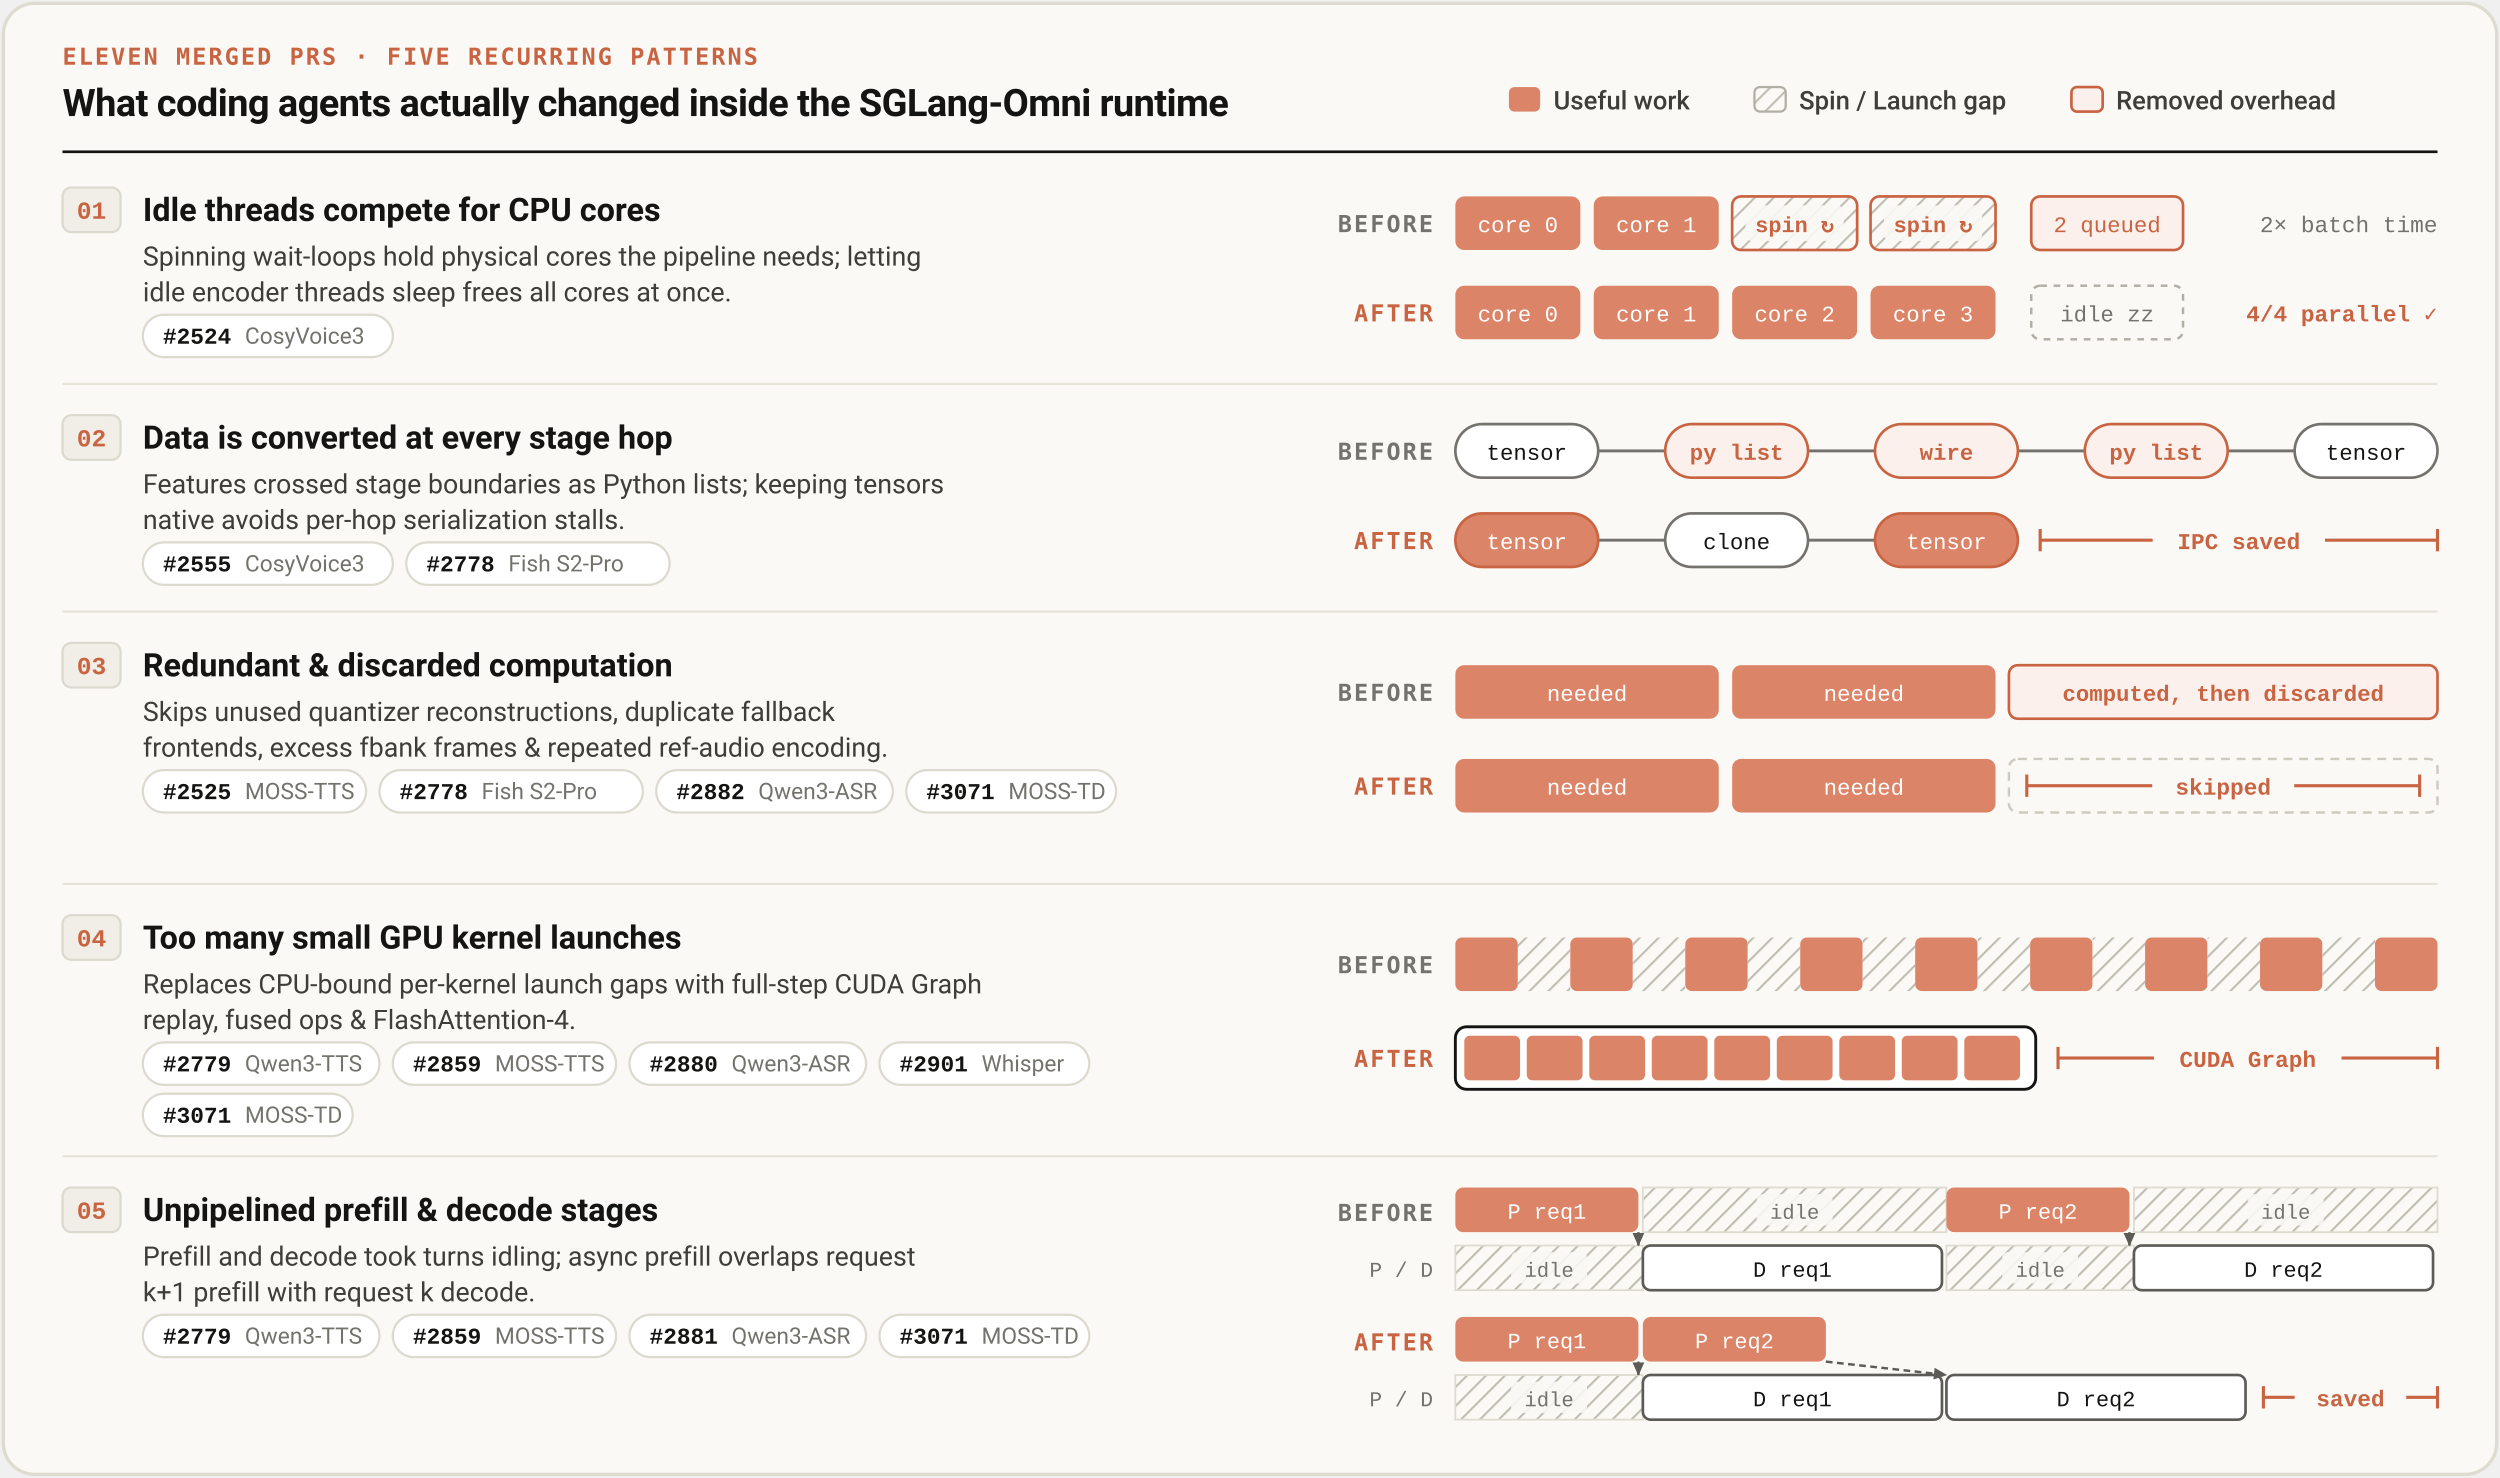
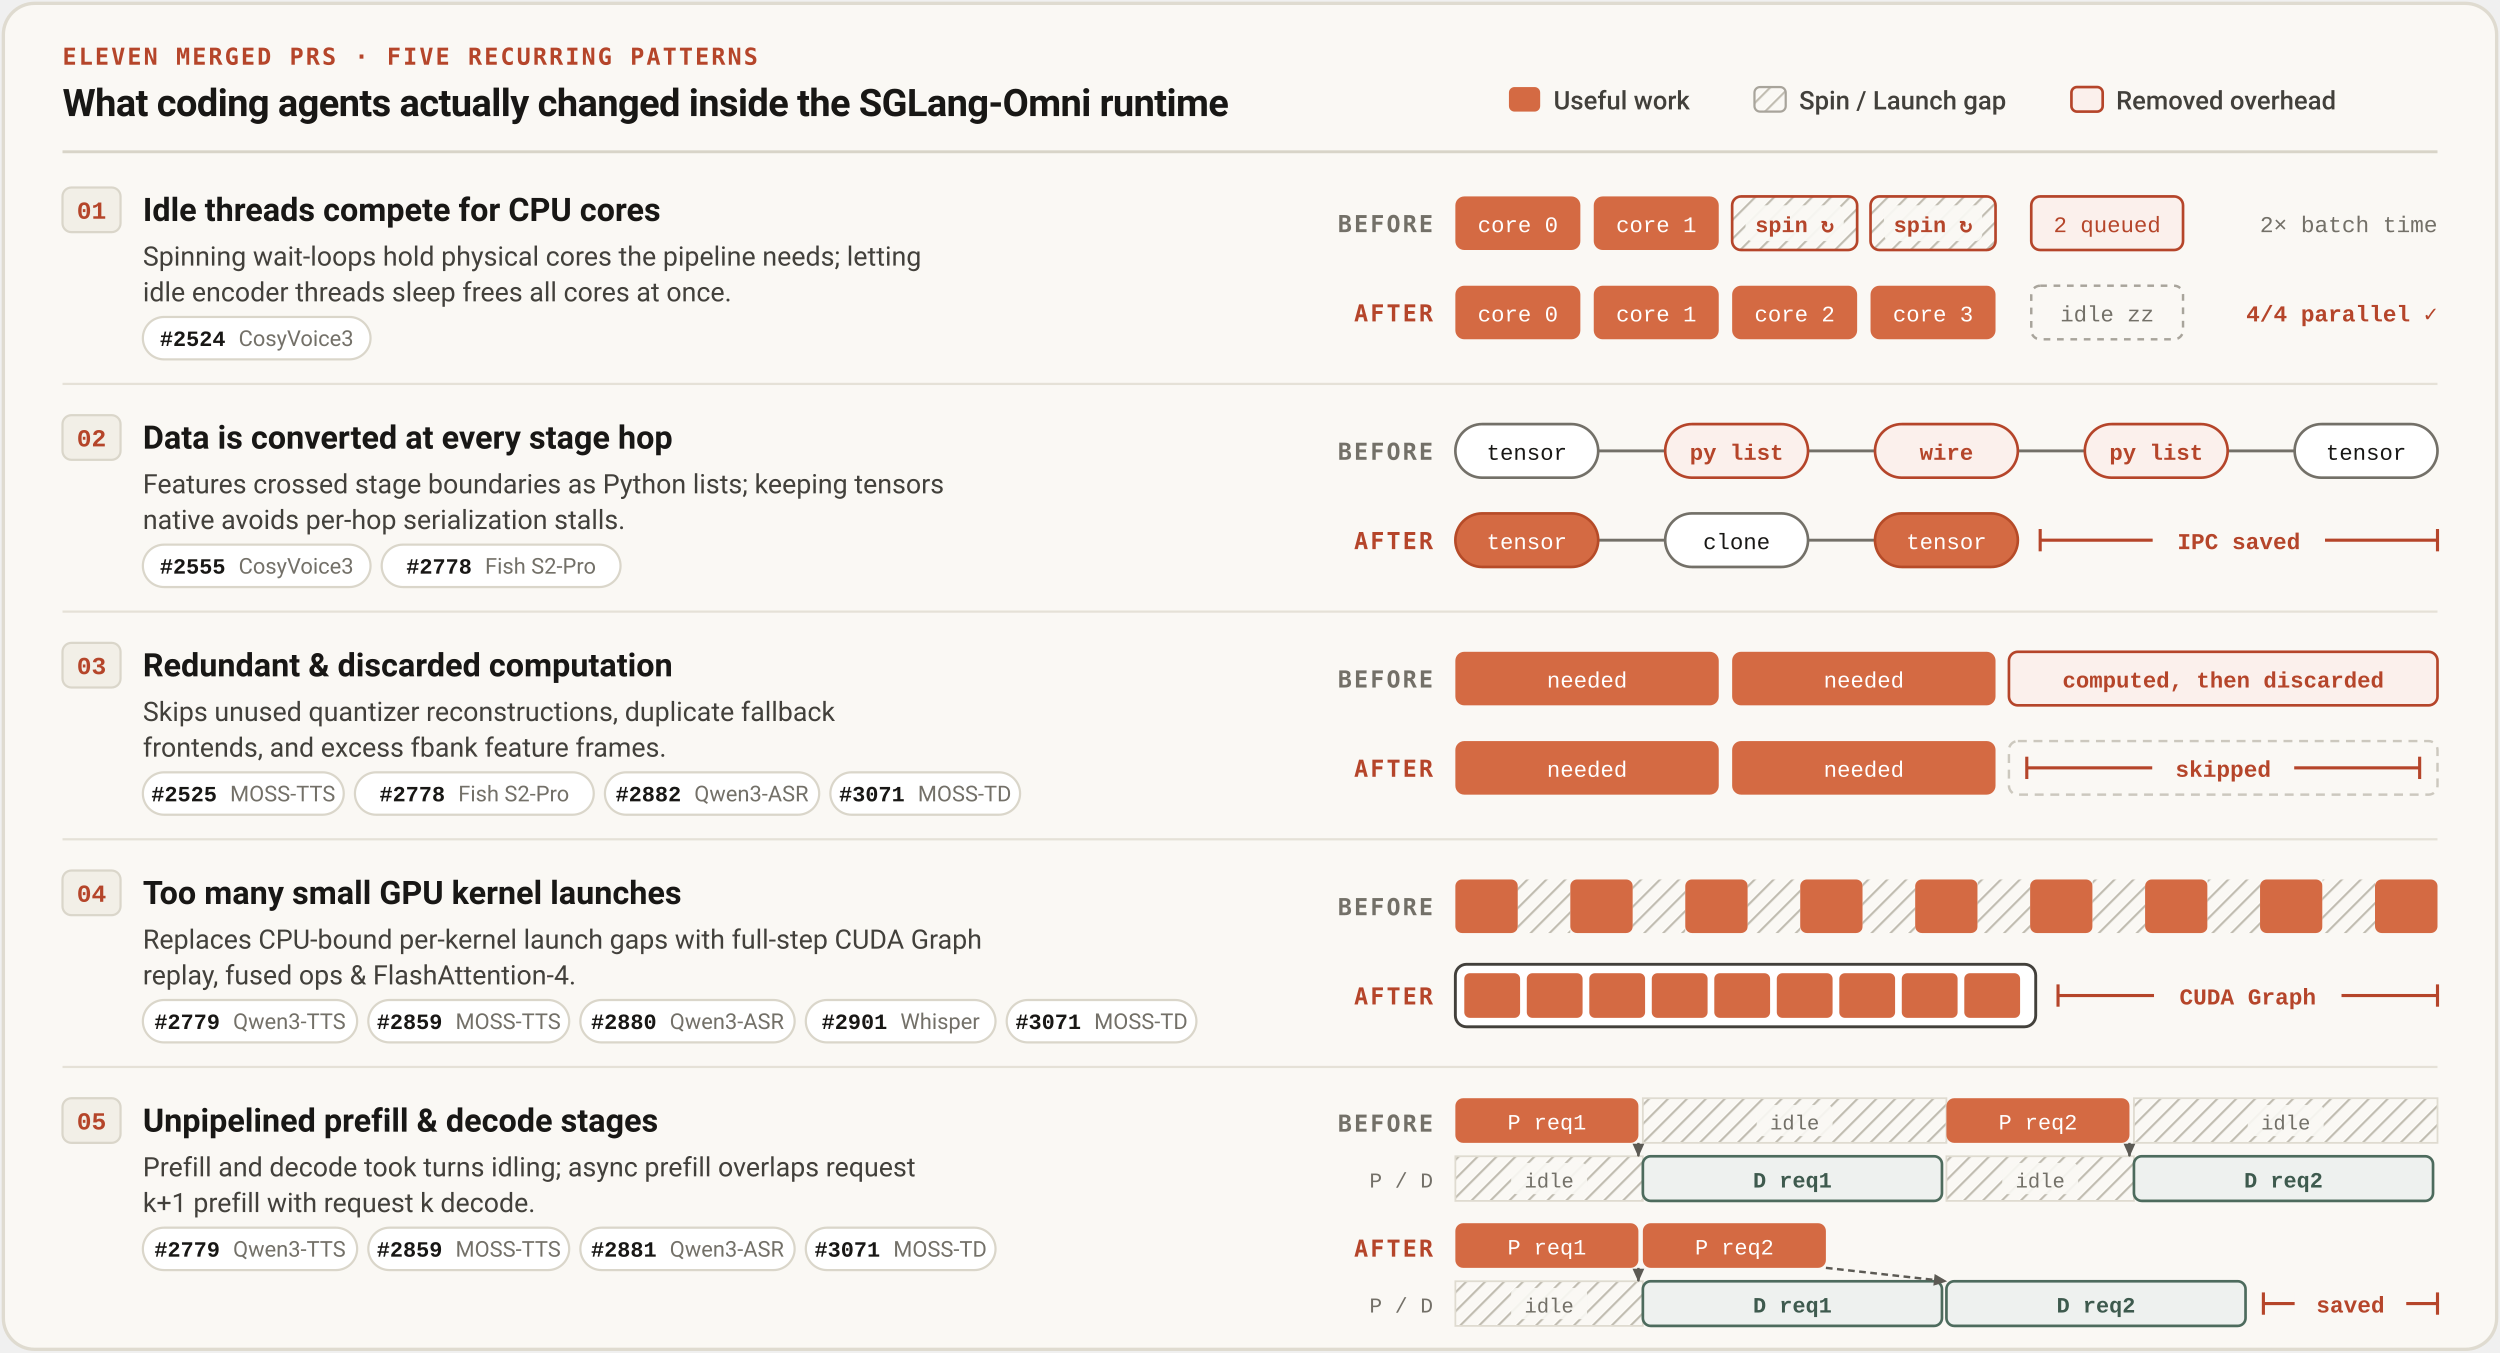
- <svg xmlns="http://www.w3.org/2000/svg" viewBox="0 0 1120 662" width="1120" height="662" role="img" aria-label="Five recurring serving optimization patterns across 11 merged SGLang-Omni PRs">
+ <svg xmlns="http://www.w3.org/2000/svg" viewBox="0 0 1120 606" width="1120" height="606" role="img" aria-label="Five serving optimization patterns across 11 merged SGLang-Omni PRs">
  <defs>
    <style>
    .sans { font-family: -apple-system, BlinkMacSystemFont, "Segoe UI", Roboto, "Helvetica Neue", Arial, sans-serif; }
    .mono { font-family: ui-monospace, SFMono-Regular, "SF Mono", Menlo, Consolas, "Liberation Mono", monospace; }
    .cap  { font-family: ui-monospace, SFMono-Regular, "SF Mono", Menlo, Consolas, monospace; font-size: 10.5px; font-weight: 600; letter-spacing: 0.09em; }
-     .tx   { fill: #141413; }
-     .tx2  { fill: #3d3d3a; }
-     .tx3  { fill: #73726c; }
-     .txr  { fill: #c96442; }
-     .txw  { fill: #ffffff; }
-     .txw2 { fill: #fff4ee; }
+     .tx   { fill: #181715; }
+     .tx2  { fill: #42403B; }
+     .tx3  { fill: #737068; }
+     .txr  { fill: #B5452A; }
+     .txa  { fill: #A66816; }
+     .txm  { fill: #3E5A4E; }
+     .txw  { fill: #FFFFFF; }
+     .txw2 { fill: #FFF3ED; }
    .w4   { font-weight: 400; }
    .w5   { font-weight: 500; }
    .w6   { font-weight: 600; }
    .w7   { font-weight: 700; }
</style>
    <pattern id="hatch" width="6" height="6" patternUnits="userSpaceOnUse" patternTransform="rotate(45)">
-       <rect width="6" height="6" fill="#faf9f5" />
-       <line x1="0" y1="0" x2="0" y2="6" stroke="#c4c1b7" stroke-width="2" />
+       <rect width="6" height="6" fill="#FAF8F4" />
+       <line x1="0" y1="0" x2="0" y2="6" stroke="#C5C1B6" stroke-width="2" />
    </pattern>
    <marker id="p-arr" viewBox="0 0 10 10" refX="8.5" refY="5" markerWidth="6" markerHeight="6" orient="auto">
-       <path d="M0 1L9 5L0 9z" fill="#5c5b56" />
+       <path d="M0 1L9 5L0 9z" fill="#5C5A54" />
    </marker>
  </defs>
-   <rect x="1.5" y="1.5" width="1117" height="659" rx="14" fill="#faf9f5" stroke="#dedbd0" stroke-width="1.5" />
+   <rect x="1.5" y="1.5" width="1117" height="603" rx="14" fill="#FAF8F4" stroke="#DFDBD0" stroke-width="1.5" />
  <text x="28" y="29" class="cap txr">ELEVEN MERGED PRS · FIVE RECURRING PATTERNS</text>
  <text x="28" y="52" class="sans w6 tx" font-size="17" letter-spacing="-0.015em">What coding agents actually changed inside the SGLang-Omni runtime</text>
-   <rect x="676" y="39" width="14" height="11" rx="2.5" fill="#dc8467" />
+   <rect x="676" y="39" width="14" height="11" rx="2.5" fill="#D46A43" />
  <text x="696" y="49" class="sans w5 tx2" font-size="11.5">Useful work</text>
-   <rect x="786" y="39" width="14" height="11" rx="2.5" fill="url(#hatch)" stroke="#b0aea5" stroke-width="1" />
+   <rect x="786" y="39" width="14" height="11" rx="2.5" fill="url(#hatch)" stroke="#A8A49B" stroke-width="1" />
  <text x="806" y="49" class="sans w5 tx2" font-size="11.5">Spin / Launch gap</text>
-   <rect x="928" y="39" width="14" height="11" rx="2.5" fill="#fbf0ec" stroke="#c96442" stroke-width="1.2" />
+   <rect x="928" y="39" width="14" height="11" rx="2.5" fill="#FBF0EC" stroke="#B5452A" stroke-width="1.2" />
  <text x="948" y="49" class="sans w5 tx2" font-size="11.5">Removed overhead</text>
-   <line x1="28" y1="68" x2="1092" y2="68" stroke="#141413" stroke-width="1.2" />
-   <rect x="28" y="84" width="26" height="20" rx="4" fill="#f0eee6" stroke="#dcd9cf" stroke-width="1" />
+   <line x1="28" y1="68" x2="1092" y2="68" stroke="#D8D4C8" stroke-width="1.3" />
+   <rect x="28" y="84" width="26" height="20" rx="4" fill="#F2EFE7" stroke="#DAD6CA" stroke-width="1" />
  <text x="41" y="98" text-anchor="middle" class="mono w6 txr" font-size="11">01</text>
  <text x="64" y="99" class="sans w6 tx" font-size="14.5">Idle threads compete for CPU cores</text>
  <text x="64" y="119" class="sans tx2" font-size="12">Spinning wait-loops hold physical cores the pipeline needs; letting</text>
  <text x="64" y="135" class="sans tx2" font-size="12">idle encoder threads sleep frees all cores at once.</text>
-   <rect x="64" y="141" width="112" height="19" rx="9.5" fill="#ffffff" stroke="#dcd9cf" stroke-width="1" />
-   <text x="73" y="154" class="mono w6 tx" font-size="10.2">#2524 <tspan class="sans w4 tx3" font-size="10.2">CosyVoice3</tspan>
-   </text>
-   <line x1="28" y1="172" x2="1092" y2="172" stroke="#e5e3da" stroke-width="1" />
-   <rect x="28" y="186" width="26" height="20" rx="4" fill="#f0eee6" stroke="#dcd9cf" stroke-width="1" />
+   <rect x="64" y="142" width="102" height="19" rx="9.5" fill="#FFFFFF" stroke="#DAD6CA" stroke-width="1" />
+   <text x="115.0" y="155" text-anchor="middle" class="mono w6 tx" font-size="9.8">#2524 <tspan class="sans w4 tx3" font-size="9.8">CosyVoice3</tspan>
+   </text>
+   <line x1="28" y1="172" x2="1092" y2="172" stroke="#E5E1D7" stroke-width="1" />
+   <rect x="28" y="186" width="26" height="20" rx="4" fill="#F2EFE7" stroke="#DAD6CA" stroke-width="1" />
  <text x="41" y="200" text-anchor="middle" class="mono w6 txr" font-size="11">02</text>
  <text x="64" y="201" class="sans w6 tx" font-size="14.5">Data is converted at every stage hop</text>
  <text x="64" y="221" class="sans tx2" font-size="12">Features crossed stage boundaries as Python lists; keeping tensors</text>
  <text x="64" y="237" class="sans tx2" font-size="12">native avoids per-hop serialization stalls.</text>
-   <rect x="64" y="243" width="112" height="19" rx="9.5" fill="#ffffff" stroke="#dcd9cf" stroke-width="1" />
-   <text x="73" y="256" class="mono w6 tx" font-size="10.2">#2555 <tspan class="sans w4 tx3" font-size="10.2">CosyVoice3</tspan>
-   </text>
-   <rect x="182" y="243" width="118" height="19" rx="9.5" fill="#ffffff" stroke="#dcd9cf" stroke-width="1" />
-   <text x="191" y="256" class="mono w6 tx" font-size="10.2">#2778 <tspan class="sans w4 tx3" font-size="10.2">Fish S2-Pro</tspan>
-   </text>
-   <line x1="28" y1="274" x2="1092" y2="274" stroke="#e5e3da" stroke-width="1" />
-   <rect x="28" y="288" width="26" height="20" rx="4" fill="#f0eee6" stroke="#dcd9cf" stroke-width="1" />
+   <rect x="64" y="244" width="102" height="19" rx="9.5" fill="#FFFFFF" stroke="#DAD6CA" stroke-width="1" />
+   <text x="115.0" y="257" text-anchor="middle" class="mono w6 tx" font-size="9.8">#2555 <tspan class="sans w4 tx3" font-size="9.8">CosyVoice3</tspan>
+   </text>
+   <rect x="171" y="244" width="107" height="19" rx="9.5" fill="#FFFFFF" stroke="#DAD6CA" stroke-width="1" />
+   <text x="224.5" y="257" text-anchor="middle" class="mono w6 tx" font-size="9.8">#2778 <tspan class="sans w4 tx3" font-size="9.8">Fish S2-Pro</tspan>
+   </text>
+   <line x1="28" y1="274" x2="1092" y2="274" stroke="#E5E1D7" stroke-width="1" />
+   <rect x="28" y="288" width="26" height="20" rx="4" fill="#F2EFE7" stroke="#DAD6CA" stroke-width="1" />
  <text x="41" y="302" text-anchor="middle" class="mono w6 txr" font-size="11">03</text>
  <text x="64" y="303" class="sans w6 tx" font-size="14.5">Redundant &amp; discarded computation</text>
  <text x="64" y="323" class="sans tx2" font-size="12">Skips unused quantizer reconstructions, duplicate fallback</text>
-   <text x="64" y="339" class="sans tx2" font-size="12">frontends, excess fbank frames &amp; repeated ref-audio encoding.</text>
-   <rect x="64" y="345" width="100" height="19" rx="9.5" fill="#ffffff" stroke="#dcd9cf" stroke-width="1" />
-   <text x="73" y="358" class="mono w6 tx" font-size="10.2">#2525 <tspan class="sans w4 tx3" font-size="10.2">MOSS-TTS</tspan>
-   </text>
-   <rect x="170" y="345" width="118" height="19" rx="9.5" fill="#ffffff" stroke="#dcd9cf" stroke-width="1" />
-   <text x="179" y="358" class="mono w6 tx" font-size="10.2">#2778 <tspan class="sans w4 tx3" font-size="10.2">Fish S2-Pro</tspan>
-   </text>
-   <rect x="294" y="345" width="106" height="19" rx="9.5" fill="#ffffff" stroke="#dcd9cf" stroke-width="1" />
-   <text x="303" y="358" class="mono w6 tx" font-size="10.2">#2882 <tspan class="sans w4 tx3" font-size="10.2">Qwen3-ASR</tspan>
-   </text>
-   <rect x="406" y="345" width="94" height="19" rx="9.5" fill="#ffffff" stroke="#dcd9cf" stroke-width="1" />
-   <text x="415" y="358" class="mono w6 tx" font-size="10.2">#3071 <tspan class="sans w4 tx3" font-size="10.2">MOSS-TD</tspan>
-   </text>
-   <line x1="28" y1="396" x2="1092" y2="396" stroke="#e5e3da" stroke-width="1" />
-   <rect x="28" y="410" width="26" height="20" rx="4" fill="#f0eee6" stroke="#dcd9cf" stroke-width="1" />
-   <text x="41" y="424" text-anchor="middle" class="mono w6 txr" font-size="11">04</text>
-   <text x="64" y="425" class="sans w6 tx" font-size="14.5">Too many small GPU kernel launches</text>
-   <text x="64" y="445" class="sans tx2" font-size="12">Replaces CPU-bound per-kernel launch gaps with full-step CUDA Graph</text>
-   <text x="64" y="461" class="sans tx2" font-size="12">replay, fused ops &amp; FlashAttention-4.</text>
-   <rect x="64" y="467" width="106" height="19" rx="9.5" fill="#ffffff" stroke="#dcd9cf" stroke-width="1" />
-   <text x="73" y="480" class="mono w6 tx" font-size="10.2">#2779 <tspan class="sans w4 tx3" font-size="10.2">Qwen3-TTS</tspan>
-   </text>
-   <rect x="176" y="467" width="100" height="19" rx="9.5" fill="#ffffff" stroke="#dcd9cf" stroke-width="1" />
-   <text x="185" y="480" class="mono w6 tx" font-size="10.2">#2859 <tspan class="sans w4 tx3" font-size="10.2">MOSS-TTS</tspan>
-   </text>
-   <rect x="282" y="467" width="106" height="19" rx="9.5" fill="#ffffff" stroke="#dcd9cf" stroke-width="1" />
-   <text x="291" y="480" class="mono w6 tx" font-size="10.2">#2880 <tspan class="sans w4 tx3" font-size="10.2">Qwen3-ASR</tspan>
-   </text>
-   <rect x="394" y="467" width="94" height="19" rx="9.5" fill="#ffffff" stroke="#dcd9cf" stroke-width="1" />
-   <text x="403" y="480" class="mono w6 tx" font-size="10.2">#2901 <tspan class="sans w4 tx3" font-size="10.2">Whisper</tspan>
-   </text>
-   <rect x="64" y="490" width="94" height="19" rx="9.5" fill="#ffffff" stroke="#dcd9cf" stroke-width="1" />
-   <text x="73" y="503" class="mono w6 tx" font-size="10.2">#3071 <tspan class="sans w4 tx3" font-size="10.2">MOSS-TD</tspan>
-   </text>
-   <line x1="28" y1="518" x2="1092" y2="518" stroke="#e5e3da" stroke-width="1" />
-   <rect x="28" y="532" width="26" height="20" rx="4" fill="#f0eee6" stroke="#dcd9cf" stroke-width="1" />
-   <text x="41" y="546" text-anchor="middle" class="mono w6 txr" font-size="11">05</text>
-   <text x="64" y="547" class="sans w6 tx" font-size="14.5">Unpipelined prefill &amp; decode stages</text>
-   <text x="64" y="567" class="sans tx2" font-size="12">Prefill and decode took turns idling; async prefill overlaps request</text>
-   <text x="64" y="583" class="sans tx2" font-size="12">k+1 prefill with request k decode.</text>
-   <rect x="64" y="589" width="106" height="19" rx="9.5" fill="#ffffff" stroke="#dcd9cf" stroke-width="1" />
-   <text x="73" y="602" class="mono w6 tx" font-size="10.2">#2779 <tspan class="sans w4 tx3" font-size="10.2">Qwen3-TTS</tspan>
-   </text>
-   <rect x="176" y="589" width="100" height="19" rx="9.5" fill="#ffffff" stroke="#dcd9cf" stroke-width="1" />
-   <text x="185" y="602" class="mono w6 tx" font-size="10.2">#2859 <tspan class="sans w4 tx3" font-size="10.2">MOSS-TTS</tspan>
-   </text>
-   <rect x="282" y="589" width="106" height="19" rx="9.5" fill="#ffffff" stroke="#dcd9cf" stroke-width="1" />
-   <text x="291" y="602" class="mono w6 tx" font-size="10.2">#2881 <tspan class="sans w4 tx3" font-size="10.2">Qwen3-ASR</tspan>
-   </text>
-   <rect x="394" y="589" width="94" height="19" rx="9.5" fill="#ffffff" stroke="#dcd9cf" stroke-width="1" />
-   <text x="403" y="602" class="mono w6 tx" font-size="10.2">#3071 <tspan class="sans w4 tx3" font-size="10.2">MOSS-TD</tspan>
+   <text x="64" y="339" class="sans tx2" font-size="12">frontends, and excess fbank feature frames.</text>
+   <rect x="64" y="346" width="90" height="19" rx="9.5" fill="#FFFFFF" stroke="#DAD6CA" stroke-width="1" />
+   <text x="109.0" y="359" text-anchor="middle" class="mono w6 tx" font-size="9.8">#2525 <tspan class="sans w4 tx3" font-size="9.8">MOSS-TTS</tspan>
+   </text>
+   <rect x="159" y="346" width="107" height="19" rx="9.5" fill="#FFFFFF" stroke="#DAD6CA" stroke-width="1" />
+   <text x="212.5" y="359" text-anchor="middle" class="mono w6 tx" font-size="9.8">#2778 <tspan class="sans w4 tx3" font-size="9.8">Fish S2-Pro</tspan>
+   </text>
+   <rect x="271" y="346" width="96" height="19" rx="9.5" fill="#FFFFFF" stroke="#DAD6CA" stroke-width="1" />
+   <text x="319.0" y="359" text-anchor="middle" class="mono w6 tx" font-size="9.8">#2882 <tspan class="sans w4 tx3" font-size="9.8">Qwen3-ASR</tspan>
+   </text>
+   <rect x="372" y="346" width="85" height="19" rx="9.5" fill="#FFFFFF" stroke="#DAD6CA" stroke-width="1" />
+   <text x="414.5" y="359" text-anchor="middle" class="mono w6 tx" font-size="9.8">#3071 <tspan class="sans w4 tx3" font-size="9.8">MOSS-TD</tspan>
+   </text>
+   <line x1="28" y1="376" x2="1092" y2="376" stroke="#E5E1D7" stroke-width="1" />
+   <rect x="28" y="390" width="26" height="20" rx="4" fill="#F2EFE7" stroke="#DAD6CA" stroke-width="1" />
+   <text x="41" y="404" text-anchor="middle" class="mono w6 txr" font-size="11">04</text>
+   <text x="64" y="405" class="sans w6 tx" font-size="14.5">Too many small GPU kernel launches</text>
+   <text x="64" y="425" class="sans tx2" font-size="12">Replaces CPU-bound per-kernel launch gaps with full-step CUDA Graph</text>
+   <text x="64" y="441" class="sans tx2" font-size="12">replay, fused ops &amp; FlashAttention-4.</text>
+   <rect x="64" y="448" width="96" height="19" rx="9.5" fill="#FFFFFF" stroke="#DAD6CA" stroke-width="1" />
+   <text x="112.0" y="461" text-anchor="middle" class="mono w6 tx" font-size="9.8">#2779 <tspan class="sans w4 tx3" font-size="9.8">Qwen3-TTS</tspan>
+   </text>
+   <rect x="165" y="448" width="90" height="19" rx="9.5" fill="#FFFFFF" stroke="#DAD6CA" stroke-width="1" />
+   <text x="210.0" y="461" text-anchor="middle" class="mono w6 tx" font-size="9.8">#2859 <tspan class="sans w4 tx3" font-size="9.8">MOSS-TTS</tspan>
+   </text>
+   <rect x="260" y="448" width="96" height="19" rx="9.5" fill="#FFFFFF" stroke="#DAD6CA" stroke-width="1" />
+   <text x="308.0" y="461" text-anchor="middle" class="mono w6 tx" font-size="9.8">#2880 <tspan class="sans w4 tx3" font-size="9.8">Qwen3-ASR</tspan>
+   </text>
+   <rect x="361" y="448" width="85" height="19" rx="9.5" fill="#FFFFFF" stroke="#DAD6CA" stroke-width="1" />
+   <text x="403.5" y="461" text-anchor="middle" class="mono w6 tx" font-size="9.8">#2901 <tspan class="sans w4 tx3" font-size="9.8">Whisper</tspan>
+   </text>
+   <rect x="451" y="448" width="85" height="19" rx="9.5" fill="#FFFFFF" stroke="#DAD6CA" stroke-width="1" />
+   <text x="493.5" y="461" text-anchor="middle" class="mono w6 tx" font-size="9.8">#3071 <tspan class="sans w4 tx3" font-size="9.8">MOSS-TD</tspan>
+   </text>
+   <line x1="28" y1="478" x2="1092" y2="478" stroke="#E5E1D7" stroke-width="1" />
+   <rect x="28" y="492" width="26" height="20" rx="4" fill="#F2EFE7" stroke="#DAD6CA" stroke-width="1" />
+   <text x="41" y="506" text-anchor="middle" class="mono w6 txr" font-size="11">05</text>
+   <text x="64" y="507" class="sans w6 tx" font-size="14.5">Unpipelined prefill &amp; decode stages</text>
+   <text x="64" y="527" class="sans tx2" font-size="12">Prefill and decode took turns idling; async prefill overlaps request</text>
+   <text x="64" y="543" class="sans tx2" font-size="12">k+1 prefill with request k decode.</text>
+   <rect x="64" y="550" width="96" height="19" rx="9.5" fill="#FFFFFF" stroke="#DAD6CA" stroke-width="1" />
+   <text x="112.0" y="563" text-anchor="middle" class="mono w6 tx" font-size="9.8">#2779 <tspan class="sans w4 tx3" font-size="9.8">Qwen3-TTS</tspan>
+   </text>
+   <rect x="165" y="550" width="90" height="19" rx="9.5" fill="#FFFFFF" stroke="#DAD6CA" stroke-width="1" />
+   <text x="210.0" y="563" text-anchor="middle" class="mono w6 tx" font-size="9.8">#2859 <tspan class="sans w4 tx3" font-size="9.8">MOSS-TTS</tspan>
+   </text>
+   <rect x="260" y="550" width="96" height="19" rx="9.5" fill="#FFFFFF" stroke="#DAD6CA" stroke-width="1" />
+   <text x="308.0" y="563" text-anchor="middle" class="mono w6 tx" font-size="9.8">#2881 <tspan class="sans w4 tx3" font-size="9.8">Qwen3-ASR</tspan>
+   </text>
+   <rect x="361" y="550" width="85" height="19" rx="9.5" fill="#FFFFFF" stroke="#DAD6CA" stroke-width="1" />
+   <text x="403.5" y="563" text-anchor="middle" class="mono w6 tx" font-size="9.8">#3071 <tspan class="sans w4 tx3" font-size="9.8">MOSS-TD</tspan>
  </text>
  <text x="642" y="104" text-anchor="end" class="cap tx3">BEFORE</text>
  <text x="642" y="144" text-anchor="end" class="cap txr">AFTER</text>
-   <rect x="652" y="88" width="56" height="24" rx="4" fill="#dc8467" />
+   <rect x="652" y="88" width="56" height="24" rx="4" fill="#D46A43" />
  <text x="680" y="104" text-anchor="middle" class="mono w5 txw" font-size="10">core 0</text>
-   <rect x="714" y="88" width="56" height="24" rx="4" fill="#dc8467" />
+   <rect x="714" y="88" width="56" height="24" rx="4" fill="#D46A43" />
  <text x="742" y="104" text-anchor="middle" class="mono w5 txw" font-size="10">core 1</text>
-   <rect x="776" y="88" width="56" height="24" rx="4" fill="url(#hatch)" stroke="#c96442" stroke-width="1.2" />
-   <rect x="782" y="92" width="44" height="16" rx="3" fill="#faf9f5" fill-opacity="0.9" />
+   <rect x="776" y="88" width="56" height="24" rx="4" fill="url(#hatch)" stroke="#B5452A" stroke-width="1.2" />
+   <rect x="782" y="92" width="44" height="16" rx="3" fill="#FAF8F4" fill-opacity="0.92" />
  <text x="804" y="104" text-anchor="middle" class="mono w6 txr" font-size="9.8">spin ↻</text>
-   <rect x="838" y="88" width="56" height="24" rx="4" fill="url(#hatch)" stroke="#c96442" stroke-width="1.2" />
-   <rect x="844" y="92" width="44" height="16" rx="3" fill="#faf9f5" fill-opacity="0.9" />
+   <rect x="838" y="88" width="56" height="24" rx="4" fill="url(#hatch)" stroke="#B5452A" stroke-width="1.2" />
+   <rect x="844" y="92" width="44" height="16" rx="3" fill="#FAF8F4" fill-opacity="0.92" />
  <text x="866" y="104" text-anchor="middle" class="mono w6 txr" font-size="9.8">spin ↻</text>
-   <rect x="910" y="88" width="68" height="24" rx="4" fill="#fbf0ec" stroke="#c96442" stroke-width="1.2" />
+   <rect x="910" y="88" width="68" height="24" rx="4" fill="#FBF0EC" stroke="#B5452A" stroke-width="1.2" />
  <text x="944" y="104" text-anchor="middle" class="mono w5 txr" font-size="10">2 queued</text>
  <text x="1092" y="104" text-anchor="end" class="mono tx3" font-size="10.2">2× batch time</text>
-   <rect x="652" y="128" width="56" height="24" rx="4" fill="#dc8467" />
+   <rect x="652" y="128" width="56" height="24" rx="4" fill="#D46A43" />
  <text x="680" y="144" text-anchor="middle" class="mono w5 txw" font-size="10">core 0</text>
-   <rect x="714" y="128" width="56" height="24" rx="4" fill="#dc8467" />
+   <rect x="714" y="128" width="56" height="24" rx="4" fill="#D46A43" />
  <text x="742" y="144" text-anchor="middle" class="mono w5 txw" font-size="10">core 1</text>
-   <rect x="776" y="128" width="56" height="24" rx="4" fill="#dc8467" />
+   <rect x="776" y="128" width="56" height="24" rx="4" fill="#D46A43" />
  <text x="804" y="144" text-anchor="middle" class="mono w5 txw" font-size="10">core 2</text>
-   <rect x="838" y="128" width="56" height="24" rx="4" fill="#dc8467" />
+   <rect x="838" y="128" width="56" height="24" rx="4" fill="#D46A43" />
  <text x="866" y="144" text-anchor="middle" class="mono w5 txw" font-size="10">core 3</text>
-   <rect x="910" y="128" width="68" height="24" rx="4" fill="#faf9f5" stroke="#b0aea5" stroke-width="1.1" stroke-dasharray="3 3" />
+   <rect x="910" y="128" width="68" height="24" rx="4" fill="#FAF8F4" stroke="#A8A49B" stroke-width="1.1" stroke-dasharray="3 3" />
  <text x="944" y="144" text-anchor="middle" class="mono tx3" font-size="10">idle zz</text>
  <text x="1092" y="144" text-anchor="end" class="mono w6 txr" font-size="10.2">4/4 parallel ✓</text>
  <text x="642" y="206" text-anchor="end" class="cap tx3">BEFORE</text>
  <text x="642" y="246" text-anchor="end" class="cap txr">AFTER</text>
-   <line x1="682" y1="202" x2="1062" y2="202" stroke="#73726c" stroke-width="1.3" />
-   <rect x="652" y="190" width="64" height="24" rx="12" fill="#ffffff" stroke="#73726c" stroke-width="1.2" />
+   <line x1="682" y1="202" x2="1062" y2="202" stroke="#737068" stroke-width="1.3" />
+   <rect x="652" y="190" width="64" height="24" rx="12" fill="#FFFFFF" stroke="#737068" stroke-width="1.2" />
  <text x="684" y="206" text-anchor="middle" class="mono tx w5" font-size="10">tensor</text>
-   <rect x="746" y="190" width="64" height="24" rx="12" fill="#fbf0ec" stroke="#c96442" stroke-width="1.2" />
+   <rect x="746" y="190" width="64" height="24" rx="12" fill="#FBF0EC" stroke="#B5452A" stroke-width="1.2" />
  <text x="778" y="206" text-anchor="middle" class="mono txr w6" font-size="10">py list</text>
-   <rect x="840" y="190" width="64" height="24" rx="12" fill="#fbf0ec" stroke="#c96442" stroke-width="1.2" />
+   <rect x="840" y="190" width="64" height="24" rx="12" fill="#FBF0EC" stroke="#B5452A" stroke-width="1.2" />
  <text x="872" y="206" text-anchor="middle" class="mono txr w6" font-size="10">wire</text>
-   <rect x="934" y="190" width="64" height="24" rx="12" fill="#fbf0ec" stroke="#c96442" stroke-width="1.2" />
+   <rect x="934" y="190" width="64" height="24" rx="12" fill="#FBF0EC" stroke="#B5452A" stroke-width="1.2" />
  <text x="966" y="206" text-anchor="middle" class="mono txr w6" font-size="10">py list</text>
-   <rect x="1028" y="190" width="64" height="24" rx="12" fill="#ffffff" stroke="#73726c" stroke-width="1.2" />
+   <rect x="1028" y="190" width="64" height="24" rx="12" fill="#FFFFFF" stroke="#737068" stroke-width="1.2" />
  <text x="1060" y="206" text-anchor="middle" class="mono tx w5" font-size="10">tensor</text>
-   <line x1="682" y1="242" x2="870" y2="242" stroke="#73726c" stroke-width="1.3" />
-   <rect x="652" y="230" width="64" height="24" rx="12" fill="#dc8467" stroke="#c96442" stroke-width="1.2" />
+   <line x1="682" y1="242" x2="870" y2="242" stroke="#737068" stroke-width="1.3" />
+   <rect x="652" y="230" width="64" height="24" rx="12" fill="#D46A43" stroke="#B64B28" stroke-width="1.2" />
  <text x="684" y="246" text-anchor="middle" class="mono txw w5" font-size="10">tensor</text>
-   <rect x="746" y="230" width="64" height="24" rx="12" fill="#ffffff" stroke="#73726c" stroke-width="1.2" />
+   <rect x="746" y="230" width="64" height="24" rx="12" fill="#FFFFFF" stroke="#737068" stroke-width="1.2" />
  <text x="778" y="246" text-anchor="middle" class="mono tx w5" font-size="10">clone</text>
-   <rect x="840" y="230" width="64" height="24" rx="12" fill="#dc8467" stroke="#c96442" stroke-width="1.2" />
+   <rect x="840" y="230" width="64" height="24" rx="12" fill="#D46A43" stroke="#B64B28" stroke-width="1.2" />
  <text x="872" y="246" text-anchor="middle" class="mono txw w5" font-size="10">tensor</text>
-   <path d="M914 242H1092M914 237V247M1092 237V247" stroke="#c96442" stroke-width="1.4" fill="none" />
-   <rect x="964.4" y="234" width="77.2" height="16" rx="3" fill="#faf9f5" />
+   <path d="M914 242H1092M914 237V247M1092 237V247" stroke="#B5452A" stroke-width="1.4" fill="none" />
+   <rect x="964.4" y="234" width="77.2" height="16" rx="3" fill="#FAF8F4" />
  <text x="1003.0" y="246" text-anchor="middle" class="mono w6 txr" font-size="10.2">IPC saved</text>
-   <text x="642" y="314" text-anchor="end" class="cap tx3">BEFORE</text>
-   <text x="642" y="356" text-anchor="end" class="cap txr">AFTER</text>
-   <rect x="652" y="298" width="118" height="24" rx="4" fill="#dc8467" />
-   <text x="711" y="314" text-anchor="middle" class="mono w5 txw" font-size="10">needed</text>
-   <rect x="776" y="298" width="118" height="24" rx="4" fill="#dc8467" />
-   <text x="835" y="314" text-anchor="middle" class="mono w5 txw" font-size="10">needed</text>
-   <rect x="652" y="340" width="118" height="24" rx="4" fill="#dc8467" />
-   <text x="711" y="356" text-anchor="middle" class="mono w5 txw" font-size="10">needed</text>
-   <rect x="776" y="340" width="118" height="24" rx="4" fill="#dc8467" />
-   <text x="835" y="356" text-anchor="middle" class="mono w5 txw" font-size="10">needed</text>
-   <rect x="900" y="298" width="192" height="24" rx="4" fill="#fbf0ec" stroke="#c96442" stroke-width="1.2" />
-   <text x="996.0" y="314" text-anchor="middle" class="mono w6 txr" font-size="10">computed, then discarded</text>
-   <rect x="900" y="340" width="192" height="24" rx="4" fill="none" stroke="#cdcac0" stroke-width="1.1" stroke-dasharray="4 3" />
-   <path d="M908 352H1084M908 347V357M1084 347V357" stroke="#c96442" stroke-width="1.4" fill="none" />
-   <rect x="964.2" y="344" width="63.6" height="16" rx="3" fill="#faf9f5" />
-   <text x="996.0" y="356" text-anchor="middle" class="mono w6 txr" font-size="10.2">skipped</text>
-   <text x="642" y="436" text-anchor="end" class="cap tx3">BEFORE</text>
-   <text x="642" y="478" text-anchor="end" class="cap txr">AFTER</text>
-   <rect x="652.0" y="420" width="28" height="24" rx="3" fill="#dc8467" />
-   <rect x="680.0" y="420" width="23.5" height="24" fill="url(#hatch)" />
-   <rect x="703.5" y="420" width="28" height="24" rx="3" fill="#dc8467" />
-   <rect x="731.5" y="420" width="23.5" height="24" fill="url(#hatch)" />
-   <rect x="755.0" y="420" width="28" height="24" rx="3" fill="#dc8467" />
-   <rect x="783.0" y="420" width="23.5" height="24" fill="url(#hatch)" />
-   <rect x="806.5" y="420" width="28" height="24" rx="3" fill="#dc8467" />
-   <rect x="834.5" y="420" width="23.5" height="24" fill="url(#hatch)" />
-   <rect x="858.0" y="420" width="28" height="24" rx="3" fill="#dc8467" />
-   <rect x="886.0" y="420" width="23.5" height="24" fill="url(#hatch)" />
-   <rect x="909.5" y="420" width="28" height="24" rx="3" fill="#dc8467" />
-   <rect x="937.5" y="420" width="23.5" height="24" fill="url(#hatch)" />
-   <rect x="961.0" y="420" width="28" height="24" rx="3" fill="#dc8467" />
-   <rect x="989.0" y="420" width="23.5" height="24" fill="url(#hatch)" />
-   <rect x="1012.5" y="420" width="28" height="24" rx="3" fill="#dc8467" />
-   <rect x="1040.5" y="420" width="23.5" height="24" fill="url(#hatch)" />
-   <rect x="1064.0" y="420" width="28" height="24" rx="3" fill="#dc8467" />
-   <rect x="652" y="460" width="260" height="28" rx="5" fill="#ffffff" stroke="#141413" stroke-width="1.3" />
-   <rect x="656" y="464" width="25" height="20" rx="2.5" fill="#dc8467" />
-   <rect x="684" y="464" width="25" height="20" rx="2.5" fill="#dc8467" />
-   <rect x="712" y="464" width="25" height="20" rx="2.5" fill="#dc8467" />
-   <rect x="740" y="464" width="25" height="20" rx="2.5" fill="#dc8467" />
-   <rect x="768" y="464" width="25" height="20" rx="2.5" fill="#dc8467" />
-   <rect x="796" y="464" width="25" height="20" rx="2.5" fill="#dc8467" />
-   <rect x="824" y="464" width="25" height="20" rx="2.5" fill="#dc8467" />
-   <rect x="852" y="464" width="25" height="20" rx="2.5" fill="#dc8467" />
-   <rect x="880" y="464" width="25" height="20" rx="2.5" fill="#dc8467" />
-   <path d="M922 474H1092M922 469V479M1092 469V479" stroke="#c96442" stroke-width="1.4" fill="none" />
-   <rect x="965.0" y="466" width="84.0" height="16" rx="3" fill="#faf9f5" />
-   <text x="1007.0" y="478" text-anchor="middle" class="mono w6 txr" font-size="10.2">CUDA Graph</text>
-   <text x="642" y="547" text-anchor="end" class="cap tx3">BEFORE</text>
-   <text x="642" y="572" text-anchor="end" class="mono tx3" font-size="9.5">P / D</text>
-   <text x="642" y="605" text-anchor="end" class="cap txr">AFTER</text>
-   <text x="642" y="630" text-anchor="end" class="mono tx3" font-size="9.5">P / D</text>
-   <rect x="652" y="532" width="82" height="20" rx="3.5" fill="#dc8467" />
-   <text x="693.0" y="546" text-anchor="middle" class="mono w5 txw" font-size="9.8">P req1</text>
-   <rect x="736" y="532" width="136" height="20" fill="url(#hatch)" stroke="#dedbd0" stroke-width="0.8" />
-   <rect x="787.0" y="535" width="34" height="14" rx="2.5" fill="#faf9f5" fill-opacity="0.88" />
-   <text x="804.0" y="546" text-anchor="middle" class="mono tx3" font-size="9.2">idle</text>
-   <rect x="872" y="532" width="82" height="20" rx="3.5" fill="#dc8467" />
-   <text x="913.0" y="546" text-anchor="middle" class="mono w5 txw" font-size="9.8">P req2</text>
-   <rect x="956" y="532" width="136" height="20" fill="url(#hatch)" stroke="#dedbd0" stroke-width="0.8" />
-   <rect x="1007.0" y="535" width="34" height="14" rx="2.5" fill="#faf9f5" fill-opacity="0.88" />
-   <text x="1024.0" y="546" text-anchor="middle" class="mono tx3" font-size="9.2">idle</text>
-   <rect x="652" y="558" width="84" height="20" fill="url(#hatch)" stroke="#dedbd0" stroke-width="0.8" />
-   <rect x="677.0" y="561" width="34" height="14" rx="2.5" fill="#faf9f5" fill-opacity="0.88" />
-   <text x="694.0" y="572" text-anchor="middle" class="mono tx3" font-size="9.2">idle</text>
-   <rect x="736" y="558" width="134" height="20" rx="3.5" fill="#ffffff" stroke="#5c5b56" stroke-width="1.2" />
-   <text x="803.0" y="572" text-anchor="middle" class="mono w5 tx" font-size="9.8">D req1</text>
-   <rect x="872" y="558" width="84" height="20" fill="url(#hatch)" stroke="#dedbd0" stroke-width="0.8" />
-   <rect x="897.0" y="561" width="34" height="14" rx="2.5" fill="#faf9f5" fill-opacity="0.88" />
-   <text x="914.0" y="572" text-anchor="middle" class="mono tx3" font-size="9.2">idle</text>
-   <rect x="956" y="558" width="134" height="20" rx="3.5" fill="#ffffff" stroke="#5c5b56" stroke-width="1.2" />
-   <text x="1023.0" y="572" text-anchor="middle" class="mono w5 tx" font-size="9.8">D req2</text>
-   <line x1="734" y1="552" x2="734" y2="558" stroke="#5c5b56" stroke-width="1.1" marker-end="url(#p-arr)" />
-   <line x1="954" y1="552" x2="954" y2="558" stroke="#5c5b56" stroke-width="1.1" marker-end="url(#p-arr)" />
-   <rect x="652" y="590" width="82" height="20" rx="3.5" fill="#dc8467" />
-   <text x="693.0" y="604" text-anchor="middle" class="mono w5 txw" font-size="9.8">P req1</text>
-   <rect x="736" y="590" width="82" height="20" rx="3.5" fill="#dc8467" />
-   <text x="777.0" y="604" text-anchor="middle" class="mono w5 txw" font-size="9.8">P req2</text>
-   <rect x="652" y="616" width="84" height="20" fill="url(#hatch)" stroke="#dedbd0" stroke-width="0.8" />
-   <rect x="677.0" y="619" width="34" height="14" rx="2.5" fill="#faf9f5" fill-opacity="0.88" />
-   <text x="694.0" y="630" text-anchor="middle" class="mono tx3" font-size="9.2">idle</text>
-   <rect x="736" y="616" width="134" height="20" rx="3.5" fill="#ffffff" stroke="#5c5b56" stroke-width="1.2" />
-   <text x="803.0" y="630" text-anchor="middle" class="mono w5 tx" font-size="9.8">D req1</text>
-   <rect x="872" y="616" width="134" height="20" rx="3.5" fill="#ffffff" stroke="#5c5b56" stroke-width="1.2" />
-   <text x="939.0" y="630" text-anchor="middle" class="mono w5 tx" font-size="9.8">D req2</text>
-   <line x1="734" y1="610" x2="734" y2="616" stroke="#5c5b56" stroke-width="1.1" marker-end="url(#p-arr)" />
-   <line x1="818" y1="610" x2="872" y2="616" stroke="#5c5b56" stroke-width="1.1" stroke-dasharray="3 2" marker-end="url(#p-arr)" />
-   <path d="M1014 626H1092M1014 621V631M1092 621V631" stroke="#c96442" stroke-width="1.4" fill="none" />
-   <rect x="1028.0" y="618" width="50.0" height="16" rx="3" fill="#faf9f5" />
-   <text x="1053.0" y="630" text-anchor="middle" class="mono w6 txr" font-size="10.2">saved</text>
+   <text x="642" y="308" text-anchor="end" class="cap tx3">BEFORE</text>
+   <text x="642" y="348" text-anchor="end" class="cap txr">AFTER</text>
+   <rect x="652" y="292" width="118" height="24" rx="4" fill="#D46A43" />
+   <text x="711" y="308" text-anchor="middle" class="mono w5 txw" font-size="10">needed</text>
+   <rect x="776" y="292" width="118" height="24" rx="4" fill="#D46A43" />
+   <text x="835" y="308" text-anchor="middle" class="mono w5 txw" font-size="10">needed</text>
+   <rect x="652" y="332" width="118" height="24" rx="4" fill="#D46A43" />
+   <text x="711" y="348" text-anchor="middle" class="mono w5 txw" font-size="10">needed</text>
+   <rect x="776" y="332" width="118" height="24" rx="4" fill="#D46A43" />
+   <text x="835" y="348" text-anchor="middle" class="mono w5 txw" font-size="10">needed</text>
+   <rect x="900" y="292" width="192" height="24" rx="4" fill="#FBF0EC" stroke="#B5452A" stroke-width="1.2" />
+   <text x="996.0" y="308" text-anchor="middle" class="mono w6 txr" font-size="10">computed, then discarded</text>
+   <rect x="900" y="332" width="192" height="24" rx="4" fill="none" stroke="#CCC8BE" stroke-width="1.1" stroke-dasharray="4 3" />
+   <path d="M908 344H1084M908 339V349M1084 339V349" stroke="#B5452A" stroke-width="1.4" fill="none" />
+   <rect x="964.2" y="336" width="63.6" height="16" rx="3" fill="#FAF8F4" />
+   <text x="996.0" y="348" text-anchor="middle" class="mono w6 txr" font-size="10.2">skipped</text>
+   <text x="642" y="410" text-anchor="end" class="cap tx3">BEFORE</text>
+   <text x="642" y="450" text-anchor="end" class="cap txr">AFTER</text>
+   <rect x="652.0" y="394" width="28" height="24" rx="3" fill="#D46A43" />
+   <rect x="680.0" y="394" width="23.5" height="24" fill="url(#hatch)" />
+   <rect x="703.5" y="394" width="28" height="24" rx="3" fill="#D46A43" />
+   <rect x="731.5" y="394" width="23.5" height="24" fill="url(#hatch)" />
+   <rect x="755.0" y="394" width="28" height="24" rx="3" fill="#D46A43" />
+   <rect x="783.0" y="394" width="23.5" height="24" fill="url(#hatch)" />
+   <rect x="806.5" y="394" width="28" height="24" rx="3" fill="#D46A43" />
+   <rect x="834.5" y="394" width="23.5" height="24" fill="url(#hatch)" />
+   <rect x="858.0" y="394" width="28" height="24" rx="3" fill="#D46A43" />
+   <rect x="886.0" y="394" width="23.5" height="24" fill="url(#hatch)" />
+   <rect x="909.5" y="394" width="28" height="24" rx="3" fill="#D46A43" />
+   <rect x="937.5" y="394" width="23.5" height="24" fill="url(#hatch)" />
+   <rect x="961.0" y="394" width="28" height="24" rx="3" fill="#D46A43" />
+   <rect x="989.0" y="394" width="23.5" height="24" fill="url(#hatch)" />
+   <rect x="1012.5" y="394" width="28" height="24" rx="3" fill="#D46A43" />
+   <rect x="1040.5" y="394" width="23.5" height="24" fill="url(#hatch)" />
+   <rect x="1064.0" y="394" width="28" height="24" rx="3" fill="#D46A43" />
+   <rect x="652" y="432" width="260" height="28" rx="5" fill="#FFFFFF" stroke="#42403B" stroke-width="1.3" />
+   <rect x="656" y="436" width="25" height="20" rx="2.5" fill="#D46A43" />
+   <rect x="684" y="436" width="25" height="20" rx="2.5" fill="#D46A43" />
+   <rect x="712" y="436" width="25" height="20" rx="2.5" fill="#D46A43" />
+   <rect x="740" y="436" width="25" height="20" rx="2.5" fill="#D46A43" />
+   <rect x="768" y="436" width="25" height="20" rx="2.5" fill="#D46A43" />
+   <rect x="796" y="436" width="25" height="20" rx="2.5" fill="#D46A43" />
+   <rect x="824" y="436" width="25" height="20" rx="2.5" fill="#D46A43" />
+   <rect x="852" y="436" width="25" height="20" rx="2.5" fill="#D46A43" />
+   <rect x="880" y="436" width="25" height="20" rx="2.5" fill="#D46A43" />
+   <path d="M922 446H1092M922 441V451M1092 441V451" stroke="#B5452A" stroke-width="1.4" fill="none" />
+   <rect x="965.0" y="438" width="84.0" height="16" rx="3" fill="#FAF8F4" />
+   <text x="1007.0" y="450" text-anchor="middle" class="mono w6 txr" font-size="10.2">CUDA Graph</text>
+   <text x="642" y="507" text-anchor="end" class="cap tx3">BEFORE</text>
+   <text x="642" y="532" text-anchor="end" class="mono tx3" font-size="9.5">P / D</text>
+   <text x="642" y="563" text-anchor="end" class="cap txr">AFTER</text>
+   <text x="642" y="588" text-anchor="end" class="mono tx3" font-size="9.5">P / D</text>
+   <rect x="652" y="492" width="82" height="20" rx="3.5" fill="#D46A43" />
+   <text x="693.0" y="506" text-anchor="middle" class="mono w5 txw" font-size="9.8">P req1</text>
+   <rect x="736" y="492" width="136" height="20" fill="url(#hatch)" stroke="#DFDBD0" stroke-width="0.8" />
+   <rect x="787.0" y="495" width="34" height="14" rx="2.5" fill="#FAF8F4" fill-opacity="0.9" />
+   <text x="804.0" y="506" text-anchor="middle" class="mono tx3" font-size="9.2">idle</text>
+   <rect x="872" y="492" width="82" height="20" rx="3.5" fill="#D46A43" />
+   <text x="913.0" y="506" text-anchor="middle" class="mono w5 txw" font-size="9.8">P req2</text>
+   <rect x="956" y="492" width="136" height="20" fill="url(#hatch)" stroke="#DFDBD0" stroke-width="0.8" />
+   <rect x="1007.0" y="495" width="34" height="14" rx="2.5" fill="#FAF8F4" fill-opacity="0.9" />
+   <text x="1024.0" y="506" text-anchor="middle" class="mono tx3" font-size="9.2">idle</text>
+   <rect x="652" y="518" width="84" height="20" fill="url(#hatch)" stroke="#DFDBD0" stroke-width="0.8" />
+   <rect x="677.0" y="521" width="34" height="14" rx="2.5" fill="#FAF8F4" fill-opacity="0.9" />
+   <text x="694.0" y="532" text-anchor="middle" class="mono tx3" font-size="9.2">idle</text>
+   <rect x="736" y="518" width="134" height="20" rx="3.5" fill="#EEF1EF" stroke="#4D6B5D" stroke-width="1.2" />
+   <text x="803.0" y="532" text-anchor="middle" class="mono w6 txm" font-size="9.8">D req1</text>
+   <rect x="872" y="518" width="84" height="20" fill="url(#hatch)" stroke="#DFDBD0" stroke-width="0.8" />
+   <rect x="897.0" y="521" width="34" height="14" rx="2.5" fill="#FAF8F4" fill-opacity="0.9" />
+   <text x="914.0" y="532" text-anchor="middle" class="mono tx3" font-size="9.2">idle</text>
+   <rect x="956" y="518" width="134" height="20" rx="3.5" fill="#EEF1EF" stroke="#4D6B5D" stroke-width="1.2" />
+   <text x="1023.0" y="532" text-anchor="middle" class="mono w6 txm" font-size="9.8">D req2</text>
+   <line x1="734" y1="512" x2="734" y2="518" stroke="#5C5A54" stroke-width="1.1" marker-end="url(#p-arr)" />
+   <line x1="954" y1="512" x2="954" y2="518" stroke="#5C5A54" stroke-width="1.1" marker-end="url(#p-arr)" />
+   <rect x="652" y="548" width="82" height="20" rx="3.5" fill="#D46A43" />
+   <text x="693.0" y="562" text-anchor="middle" class="mono w5 txw" font-size="9.8">P req1</text>
+   <rect x="736" y="548" width="82" height="20" rx="3.5" fill="#D46A43" />
+   <text x="777.0" y="562" text-anchor="middle" class="mono w5 txw" font-size="9.8">P req2</text>
+   <rect x="652" y="574" width="84" height="20" fill="url(#hatch)" stroke="#DFDBD0" stroke-width="0.8" />
+   <rect x="677.0" y="577" width="34" height="14" rx="2.5" fill="#FAF8F4" fill-opacity="0.9" />
+   <text x="694.0" y="588" text-anchor="middle" class="mono tx3" font-size="9.2">idle</text>
+   <rect x="736" y="574" width="134" height="20" rx="3.5" fill="#EEF1EF" stroke="#4D6B5D" stroke-width="1.2" />
+   <text x="803.0" y="588" text-anchor="middle" class="mono w6 txm" font-size="9.8">D req1</text>
+   <rect x="872" y="574" width="134" height="20" rx="3.5" fill="#EEF1EF" stroke="#4D6B5D" stroke-width="1.2" />
+   <text x="939.0" y="588" text-anchor="middle" class="mono w6 txm" font-size="9.8">D req2</text>
+   <line x1="734" y1="568" x2="734" y2="574" stroke="#5C5A54" stroke-width="1.1" marker-end="url(#p-arr)" />
+   <line x1="818" y1="568" x2="872" y2="574" stroke="#5C5A54" stroke-width="1.1" stroke-dasharray="3 2" marker-end="url(#p-arr)" />
+   <path d="M1014 584H1092M1014 579V589M1092 579V589" stroke="#B5452A" stroke-width="1.4" fill="none" />
+   <rect x="1028.0" y="576" width="50.0" height="16" rx="3" fill="#FAF8F4" />
+   <text x="1053.0" y="588" text-anchor="middle" class="mono w6 txr" font-size="10.2">saved</text>
</svg>
